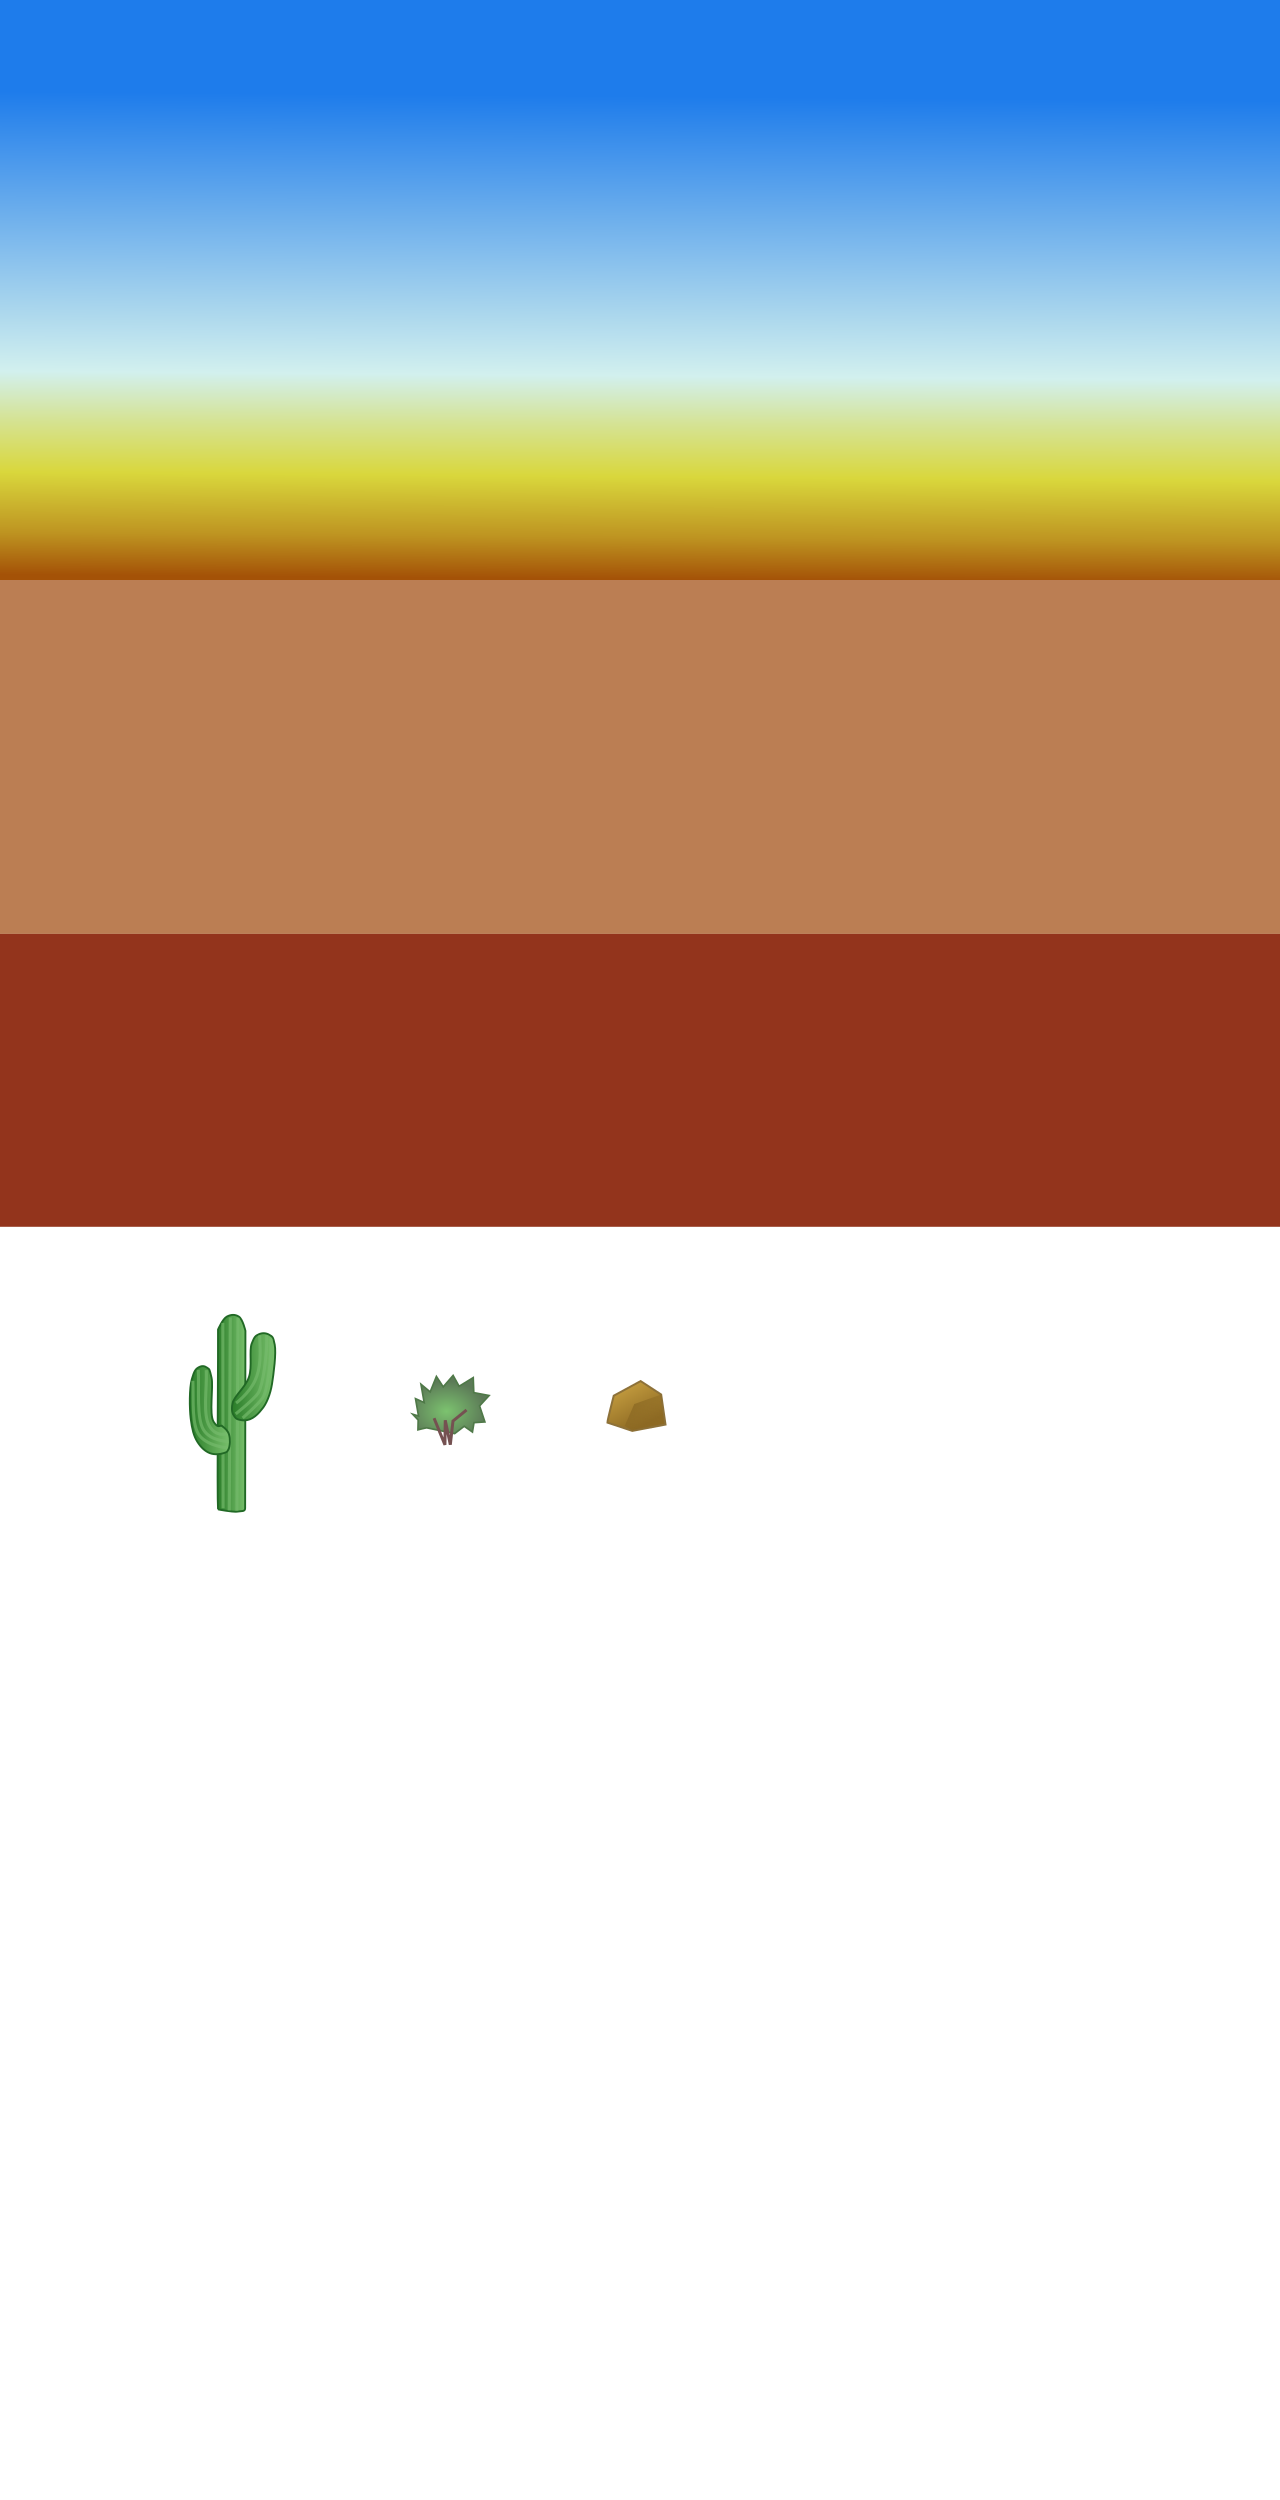
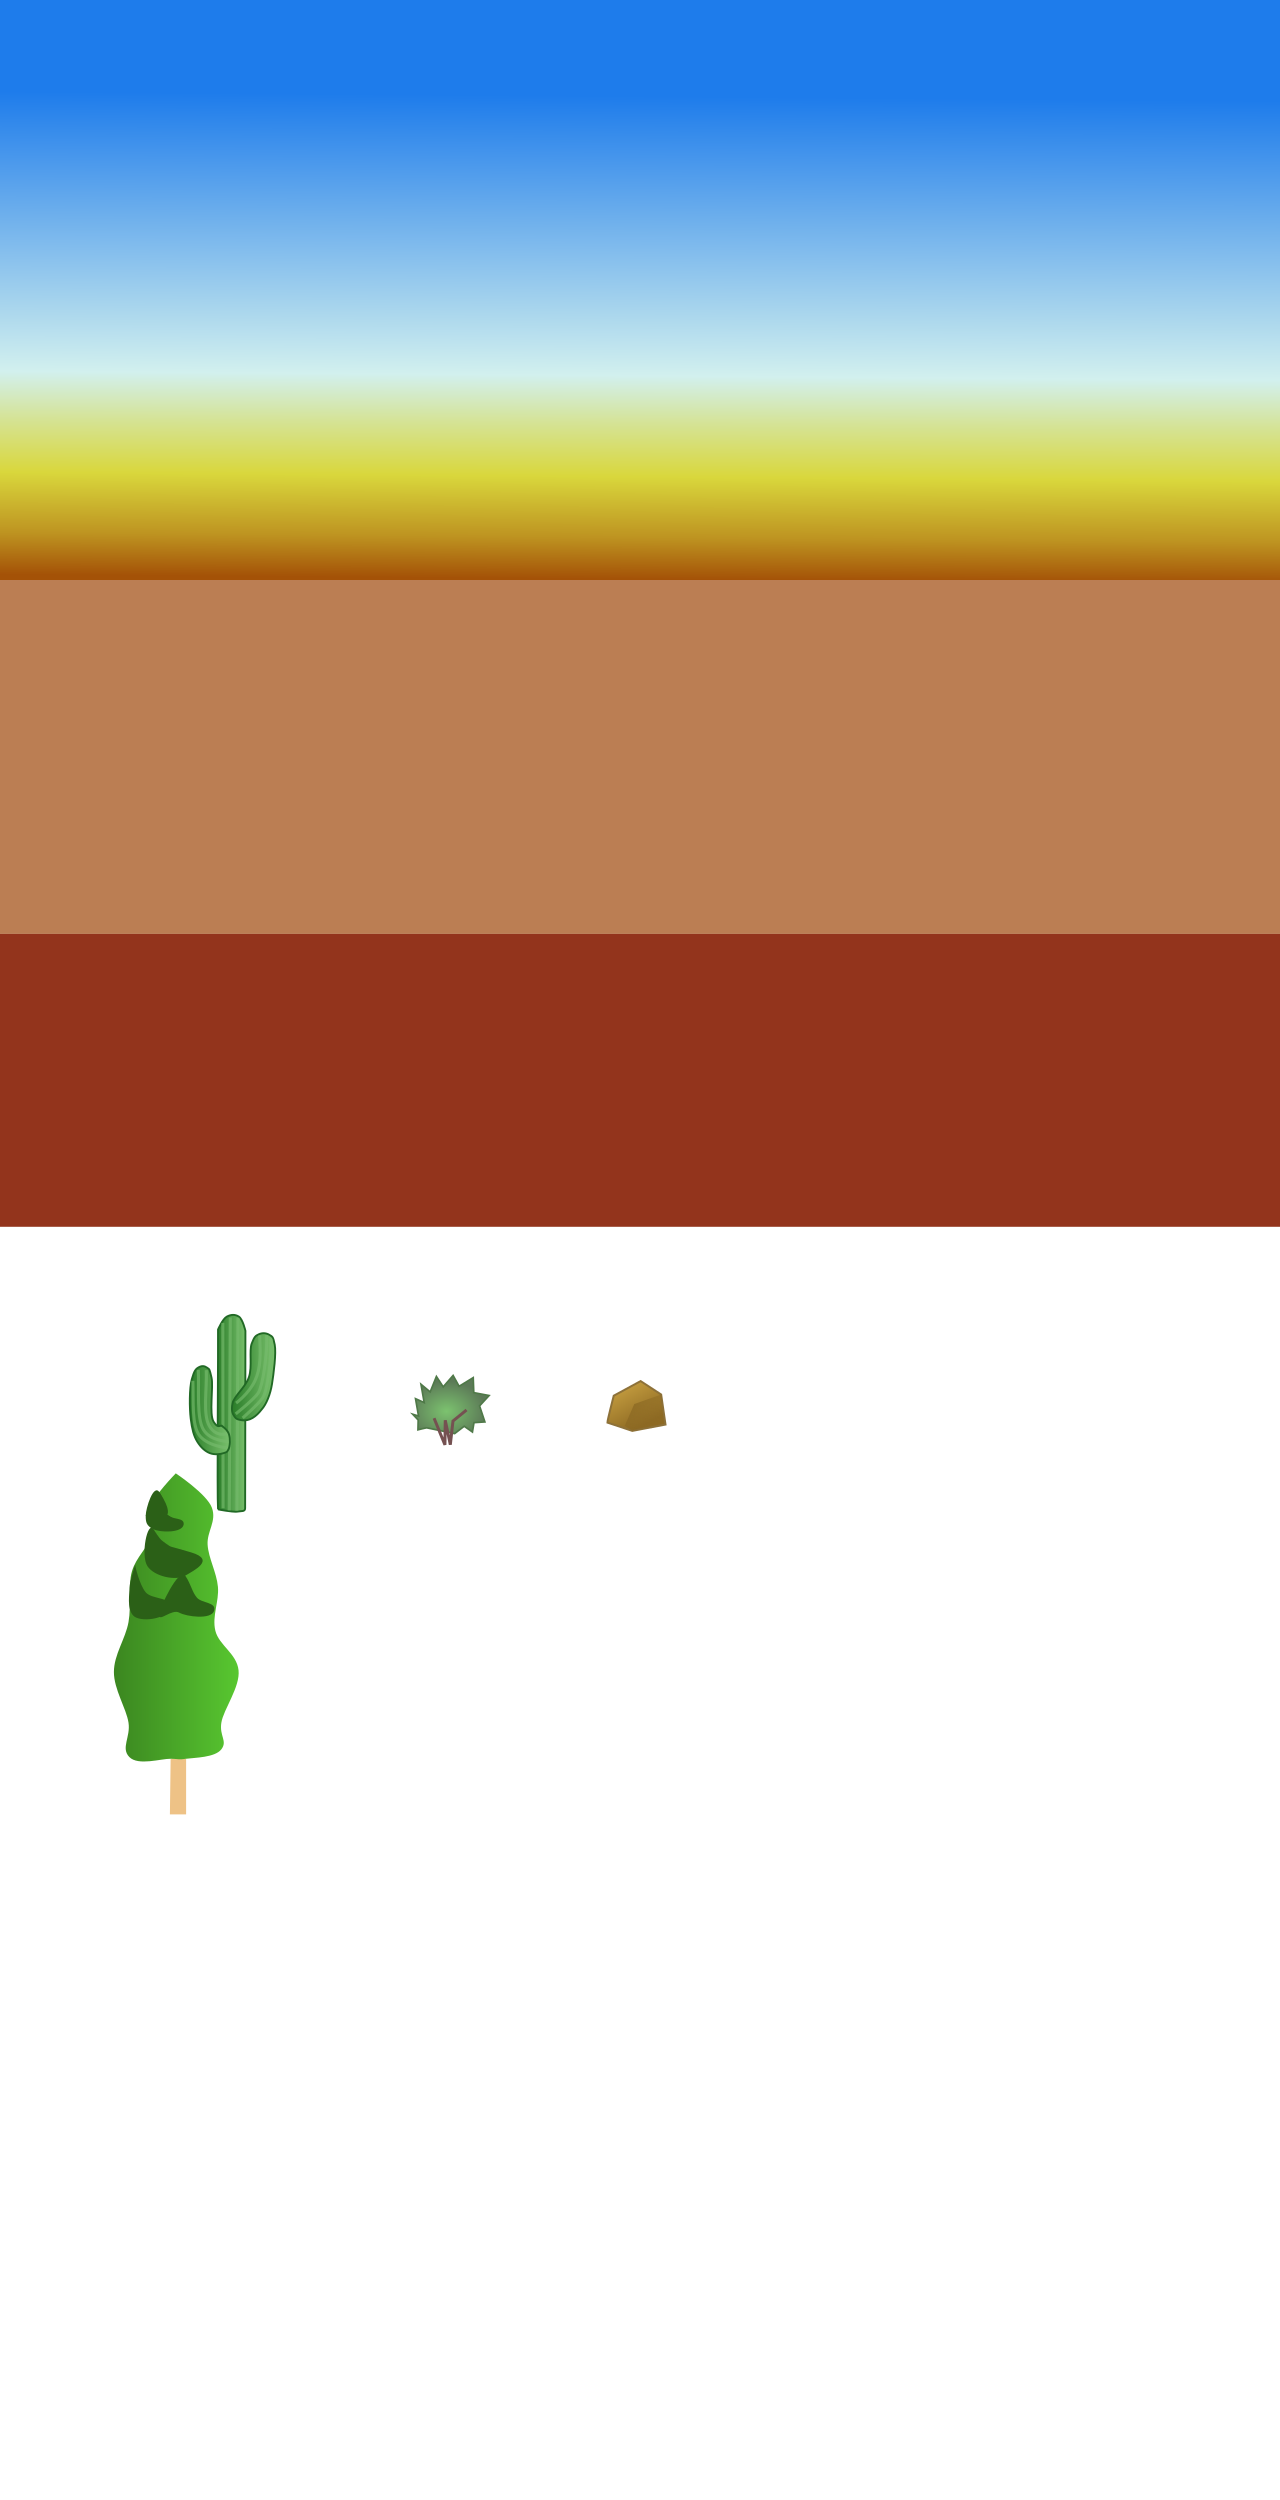
<svg xmlns="http://www.w3.org/2000/svg" xmlns:xlink="http://www.w3.org/1999/xlink" width="256" height="500" viewBox="0 0 67.733 132.292" version="1.1" id="svg8">
  <defs id="defs2">
+     <linearGradient id="linearGradient890">
+       <stop style="stop-color:#3b8620;stop-opacity:1;" offset="0" id="stop886" />
+       <stop style="stop-color:#58c730;stop-opacity:1" offset="1" id="stop888" />
+     </linearGradient>
    <linearGradient id="linearGradient6195">
      <stop style="stop-color:#896722;stop-opacity:1;" offset="0" id="stop6191" />
      <stop style="stop-color:#896722;stop-opacity:0;" offset="1" id="stop6193" />
    </linearGradient>
    <linearGradient id="linearGradient6185">
      <stop style="stop-color:#be973c;stop-opacity:1" offset="0" id="stop6181" />
      <stop style="stop-color:#8e6a23;stop-opacity:1" offset="1" id="stop6183" />
    </linearGradient>
    <linearGradient id="linearGradient6161">
      <stop style="stop-color:#7cc36f;stop-opacity:1;" offset="0" id="stop6157" />
      <stop style="stop-color:#5c7a57;stop-opacity:1" offset="1" id="stop6159" />
    </linearGradient>
    <linearGradient id="linearGradient4604">
      <stop id="stop4600" offset="0" style="stop-color:#277a26;stop-opacity:1" />
      <stop id="stop4602" offset="1" style="stop-color:#7cc36f;stop-opacity:1" />
    </linearGradient>
    <linearGradient id="linearGradient4591">
      <stop style="stop-color:#23a920;stop-opacity:1" offset="0" id="stop4587" />
      <stop style="stop-color:#c5d7c2;stop-opacity:1" offset="1" id="stop4589" />
    </linearGradient>
    <linearGradient id="linearGradient4521">
      <stop style="stop-color:#1e7ceb;stop-opacity:1" offset="0" id="stop4517" />
      <stop id="stop4543" offset="0.579" style="stop-color:#d2f0ee;stop-opacity:1" />
      <stop style="stop-color:#d5e395;stop-opacity:1;" offset="0.678" id="stop4547" />
      <stop id="stop4541" offset="0.788" style="stop-color:#d9d73c;stop-opacity:1" />
      <stop style="stop-color:#be9421;stop-opacity:1;" offset="0.913" id="stop4545" />
      <stop style="stop-color:#a45207;stop-opacity:1" offset="1" id="stop4519" />
    </linearGradient>
    <linearGradient xlink:href="#linearGradient4521" id="linearGradient4523" x1="40.16" y1="169.849" x2="39.971" y2="195.4" gradientUnits="userSpaceOnUse" />
    <linearGradient xlink:href="#linearGradient4604" id="linearGradient4575" x1="5.22" y1="242.976" x2="8.946" y2="242.976" gradientUnits="userSpaceOnUse" gradientTransform="translate(0.3340869,2.472243)" />
    <linearGradient xlink:href="#linearGradient4604" id="linearGradient4577" x1="7.957" y1="245.72" x2="10.621" y2="245.72" gradientUnits="userSpaceOnUse" />
    <linearGradient xlink:href="#linearGradient4591" id="linearGradient4579" x1="9.598" y1="241.565" x2="13.596" y2="241.565" gradientUnits="userSpaceOnUse" gradientTransform="translate(-0.4009043,1.002261)" />
    <linearGradient xlink:href="#linearGradient4604" id="linearGradient4598" gradientUnits="userSpaceOnUse" gradientTransform="translate(-0.4009043,1.002261)" x1="9.598" y1="241.565" x2="13.596" y2="241.565" />
    <radialGradient xlink:href="#linearGradient6161" id="radialGradient6163" cx="4.384" cy="246.065" fx="4.384" fy="246.065" r="2.088" gradientTransform="matrix(0.9963817,0,0,0.7677878,0.01683095,56.67392)" gradientUnits="userSpaceOnUse" />
    <linearGradient xlink:href="#linearGradient6185" id="linearGradient6187" x1="10.089" y1="243.78" x2="11.66" y2="246.753" gradientUnits="userSpaceOnUse" />
    <linearGradient xlink:href="#linearGradient6195" id="linearGradient6197" x1="10.824" y1="243.747" x2="14.466" y2="246.219" gradientUnits="userSpaceOnUse" />
+     <linearGradient xlink:href="#linearGradient890" id="linearGradient892" x1="10.507" y1="259.164" x2="11.364" y2="259.164" gradientUnits="userSpaceOnUse" gradientTransform="matrix(7.703417,0,0,7.703417,-74.90969,-1746.155)" />
  </defs>
  <g id="layer1" transform="translate(0,-164.7083)">
    <rect style="fill:url(#linearGradient4523);fill-opacity:1;stroke:none;stroke-width:1;stroke-miterlimit:4;stroke-dasharray:none;stroke-opacity:1" id="rect4515" width="67.941" height="30.692" x="-0.094" y="164.708" />
    <rect style="fill:#0b0b0b;fill-opacity:0;stroke:none;stroke-width:1;stroke-miterlimit:4;stroke-dasharray:none;stroke-opacity:1" id="rect4525" width="67.752" height="18.729" x="-0.094" y="195.4" />
    <rect style="fill:#0b0b0b;fill-opacity:0;stroke:none;stroke-width:1;stroke-miterlimit:4;stroke-dasharray:none;stroke-opacity:1" id="rect4527" width="68.13" height="15.497" x="-0.094" y="214.129" />
    <rect style="fill:#bb7e53;fill-opacity:1;stroke:none;stroke-width:1;stroke-miterlimit:4;stroke-dasharray:none;stroke-opacity:1" id="rect4529" width="68.13" height="18.729" x="-0.094" y="195.4" />
    <rect style="fill:#93341c;fill-opacity:1;stroke:none;stroke-width:1;stroke-miterlimit:4;stroke-dasharray:none;stroke-opacity:1" id="rect4539" width="68.13" height="15.497" x="-0.094" y="214.129" />
    <g id="g4596" transform="translate(2.271791,-29.93419)">
      <g id="g4644" transform="matrix(0.6131989,0,0,0.6131989,4.283161,118.7566)">
        <path style="fill:url(#linearGradient4577);fill-opacity:1;stroke:#216925;stroke-width:0.165;stroke-linecap:butt;stroke-linejoin:miter;stroke-miterlimit:4;stroke-dasharray:none;stroke-opacity:1" d="m 8.126,254.005 c -0.094,-1.039 0.026,-15.027 0,-15.521 0,0 0.405,-0.925 0.756,-1.11 0.351,-0.186 0.704,-0.215 1.039,0 0.336,0.215 0.567,1.228 0.567,1.228 0.004,0.493 -0.024,15.308 -0.024,15.308 0.004,0.309 -0.329,0.231 -0.614,0.283 -0.285,0.053 -0.776,-0.036 -1.063,-0.071 -0.287,-0.035 -0.661,-0.118 -0.661,-0.118" id="path4551" />
        <path id="path4610" d="M 8.562,253.914 8.538,237.921" style="fill:none;stroke:#77bc6e;stroke-width:0.265px;stroke-linecap:butt;stroke-linejoin:miter;stroke-opacity:0.638" />
        <path style="fill:none;stroke:#77bc6e;stroke-width:0.265px;stroke-linecap:butt;stroke-linejoin:miter;stroke-opacity:0.638" d="m 9.091,254.103 0.094,-16.655" id="path4608" />
        <path style="fill:url(#linearGradient4575);fill-opacity:1;stroke:#216925;stroke-width:0.165;stroke-linecap:butt;stroke-linejoin:miter;stroke-miterlimit:4;stroke-dasharray:none;stroke-opacity:1" d="m 8.508,246.839 c 0.227,0.184 0.453,0.363 0.567,0.709 0.114,0.346 0.091,1.006 -0.047,1.276 -0.138,0.269 -0.154,0.238 -0.425,0.331 -0.271,0.093 -0.769,0.16 -1.181,0 -0.412,-0.16 -0.776,-0.491 -1.087,-0.992 -0.31,-0.501 -0.453,-1.08 -0.567,-1.984 -0.114,-0.904 -0.118,-2.663 0.094,-3.402 0.213,-0.738 0.331,-0.89 0.614,-1.039 0.283,-0.149 0.484,-0.109 0.709,0.047 0.224,0.157 0.194,0.078 0.378,0.85 0.184,0.772 -0.237,3.174 0.189,3.827 0.426,0.653 0.529,0.194 0.756,0.378 z" id="path4553" />
        <path id="path4606" d="m 9.753,254.127 0.094,-16.655" style="fill:none;stroke:#77bc6e;stroke-width:0.265px;stroke-linecap:butt;stroke-linejoin:miter;stroke-opacity:0.638" />
        <path style="fill:url(#linearGradient4598);fill-opacity:1;stroke:#216925;stroke-width:0.165;stroke-linecap:butt;stroke-linejoin:miter;stroke-miterlimit:4;stroke-dasharray:none;stroke-opacity:1" d="m 9.382,244.85 c 0.132,-0.626 1.123,-1.388 1.415,-2.269 0.292,-0.881 0.003,-2.275 0.236,-2.882 0.234,-0.607 0.325,-0.67 0.614,-0.803 0.289,-0.133 0.633,-0.118 0.898,0.047 0.265,0.165 0.329,0.115 0.472,0.85 0.144,0.735 -0.1,2.537 -0.236,3.402 -0.137,0.865 -0.478,1.736 -0.898,2.197 -0.447,0.579 -1.025,1.054 -1.778,0.91 -0.292,-0.069 -0.388,-0.055 -0.56,-0.301 -0.172,-0.246 -0.296,-0.526 -0.164,-1.152 z" id="path4555" />
        <path id="path4612" d="m 8.912,247.462 c 0,0 -0.906,0.371 -1.519,-0.626 -0.613,-0.998 -0.21,-3.164 -0.283,-4.843" style="fill:none;stroke:#77bc6e;stroke-width:0.265px;stroke-linecap:butt;stroke-linejoin:miter;stroke-opacity:0.639" />
        <path style="fill:none;stroke:#77bc6e;stroke-width:0.265px;stroke-linecap:butt;stroke-linejoin:miter;stroke-opacity:0.639" d="m 9.03,248.147 c 0,0 -1.544,-0.007 -2.157,-1.004 -0.613,-0.998 -0.375,-3.494 -0.449,-5.174" id="path4614" />
        <path id="path4616" d="m 8.889,248.691 c 0,0 -1.568,-0.125 -2.322,-1.004 -0.754,-0.879 -0.541,-3.093 -0.614,-4.772" style="fill:none;stroke:#77bc6e;stroke-width:0.265px;stroke-linecap:butt;stroke-linejoin:miter;stroke-opacity:0.639" />
        <path style="fill:none;stroke:#77bc6e;stroke-width:0.265px;stroke-linecap:butt;stroke-linejoin:miter;stroke-opacity:0.639" d="m 9.682,244.834 c 0,0 1.097,-0.809 1.62,-1.907 0.523,-1.098 0.491,-2.262 0.418,-3.941" id="path4626" />
        <path id="path4628" d="m 9.649,245.769 c 0,0 1.548,-1.228 1.937,-1.79 0.39,-0.562 0.809,-3.331 0.735,-5.01" style="fill:none;stroke:#77bc6e;stroke-width:0.265px;stroke-linecap:butt;stroke-linejoin:miter;stroke-opacity:0.639" />
        <path style="fill:none;stroke:#77bc6e;stroke-width:0.265px;stroke-linecap:butt;stroke-linejoin:miter;stroke-opacity:0.639" d="m 10.25,246.12 c 0,0 1.347,-1.178 1.737,-1.74 0.39,-0.562 0.775,-3.431 0.702,-5.11" id="path4630" />
      </g>
      <g id="g6177" transform="translate(16.97161,23.72017)">
        <path id="path4648" d="m 3.332,246.477 c -0.041,0 -0.459,0.107 -0.459,0.107 l 0.012,-0.519 -0.288,-0.305 0.306,0.092 -0.159,-0.916 0.459,0.206 -0.171,-0.97 0.488,0.405 0.33,-0.817 0.359,0.55 0.524,-0.603 0.318,0.573 0.747,-0.458 0.029,0.794 0.812,0.153 -0.506,0.55 0.282,0.847 -0.577,0.038 -0.082,0.496 -0.435,-0.305 -0.506,0.389 z" style="fill:url(#radialGradient6163);fill-opacity:1;stroke:#4f7948;stroke-width:0.09;stroke-linecap:butt;stroke-linejoin:miter;stroke-miterlimit:4;stroke-dasharray:none;stroke-opacity:1" />
        <path id="path6165" d="m 3.725,245.968 0.576,1.412 0.017,-1.303 0.267,1.295 0.142,-1.253 0.718,-0.585" style="fill:none;fill-opacity:1;stroke:#755151;stroke-width:0.159;stroke-linecap:butt;stroke-linejoin:miter;stroke-miterlimit:4;stroke-dasharray:none;stroke-opacity:1" />
      </g>
      <g id="g6201" transform="matrix(0.6258958,0,0,0.6258958,23.88994,115.9181)" style="stroke-width:0.085;stroke-miterlimit:4;stroke-dasharray:none">
        <path id="path6179" d="m 9.555,246.052 c 0,-0.2 0.535,-2.272 0.535,-2.272 l 2.272,-1.236 1.737,1.136 0.367,2.539 -2.806,0.535 z" style="fill:url(#linearGradient6187);fill-opacity:1;stroke:#8d7139;stroke-width:0.169;stroke-linecap:butt;stroke-linejoin:miter;stroke-miterlimit:4;stroke-dasharray:none;stroke-opacity:1" />
        <path id="path6189" d="m 14.098,243.68 -2.272,0.802 -0.802,1.837 0.635,0.434 2.806,-0.535 z" style="fill:url(#linearGradient6197);fill-opacity:1;stroke:none;stroke-width:0.085;stroke-linecap:butt;stroke-linejoin:miter;stroke-miterlimit:4;stroke-dasharray:none;stroke-opacity:1" />
      </g>
    </g>
+     <path style="fill:#eec286;fill-opacity:1;stroke:none;stroke-width:2.038px;stroke-linecap:butt;stroke-linejoin:miter;stroke-opacity:1" d="m 8.99,260.722 h 0.858 v -2.944 h -0.819 z" id="path882" />
+     <path style="fill:url(#linearGradient892);fill-opacity:1;stroke:none;stroke-width:2.038px;stroke-linecap:butt;stroke-linejoin:miter;stroke-opacity:1" d="m 9.302,242.673 c 0,0 -1.228,1.259 -1.41,1.865 -0.183,0.606 0.218,0.874 0.091,1.456 -0.127,0.582 -0.779,1.095 -1.001,1.865 -0.221,0.77 -0.023,1.792 -0.182,2.684 -0.159,0.893 -0.771,1.715 -0.773,2.639 -0.002,0.924 0.656,1.924 0.773,2.684 0.117,0.76 -0.423,1.344 0.045,1.82 0.468,0.476 1.683,0.081 2.184,0.091 0.501,0.008 0.364,0.062 0.819,0 0.454,-0.061 1.526,-0.061 1.865,-0.5 0.339,-0.442 -0.114,-0.698 0,-1.41 0.114,-0.713 1.005,-1.889 0.91,-2.775 -0.095,-0.886 -1.043,-1.323 -1.228,-2.093 -0.185,-0.77 0.206,-1.554 0.137,-2.32 -0.07,-0.766 -0.502,-1.52 -0.546,-2.229 -0.044,-0.709 0.489,-1.234 0.227,-1.956 -0.261,-0.723 -1.911,-1.82 -1.911,-1.82 z" id="path884" />
+     <path style="fill:#2b6017;fill-opacity:1;stroke:none;stroke-width:2.038px;stroke-linecap:butt;stroke-linejoin:miter;stroke-opacity:1" d="m 8.438,243.674 c 0.637,0.955 0.41,1.183 0.41,1.183 l 0.864,0.546 -1.592,0.227 -0.409,-0.728 z" id="path894" />
+     <path id="path896" d="m 8.438,243.674 c 0.318,0.478 0.174,0.886 0.41,1.183 0.235,0.297 0.956,0.117 0.864,0.546 -0.092,0.429 -1.227,0.408 -1.592,0.227 -0.365,-0.18 -0.414,-0.351 -0.409,-0.728 0.004,-0.377 0.409,-1.706 0.728,-1.228 z" style="fill:#2b6017;fill-opacity:1;stroke:none;stroke-width:2.038px;stroke-linecap:butt;stroke-linejoin:miter;stroke-opacity:1" />
+     <path style="fill:#2b6017;fill-opacity:1;stroke:none;stroke-width:2.038px;stroke-linecap:butt;stroke-linejoin:miter;stroke-opacity:1" d="m 8.12,245.63 c 0.318,0.478 0.346,0.548 0.682,0.773 0.336,0.225 0.018,0.064 1.319,0.455 1.302,0.391 0.159,0.945 -0.318,1.228 -0.478,0.284 -1.631,0.062 -2.002,-0.501 -0.371,-0.563 -4.15e-5,-2.434 0.318,-1.956 z" id="path898" />
+     <path id="path900" d="m 7.15,247.482 c -0.018,0.052 0.225,1.073 0.554,1.48 0.329,0.408 1.51,0.252 1.315,0.844 -0.195,0.592 -1.616,0.774 -1.971,0.392 -0.355,-0.382 -0.185,-1.195 -0.192,-1.488 -0.007,-0.293 0.353,-1.329 0.294,-1.228 -0.059,0.1 2.146e-4,-1.6e-4 2.146e-4,-1.6e-4 z" style="fill:#2b6017;fill-opacity:1;stroke:none;stroke-width:2.038px;stroke-linecap:butt;stroke-linejoin:miter;stroke-opacity:1" />
+     <path style="fill:#2b6017;fill-opacity:1;stroke:none;stroke-width:2.038px;stroke-linecap:butt;stroke-linejoin:miter;stroke-opacity:1" d="m 9.803,248.087 c 0.318,0.478 0.35,0.846 0.614,1.16 0.264,0.314 1.06,0.229 0.91,0.706 -0.15,0.476 -1.452,0.307 -1.843,0.091 -0.391,-0.216 -1.073,0.511 -1.069,0.134 0.004,-0.377 1.069,-2.568 1.387,-2.09 z" id="path902" />
  </g>
</svg>
